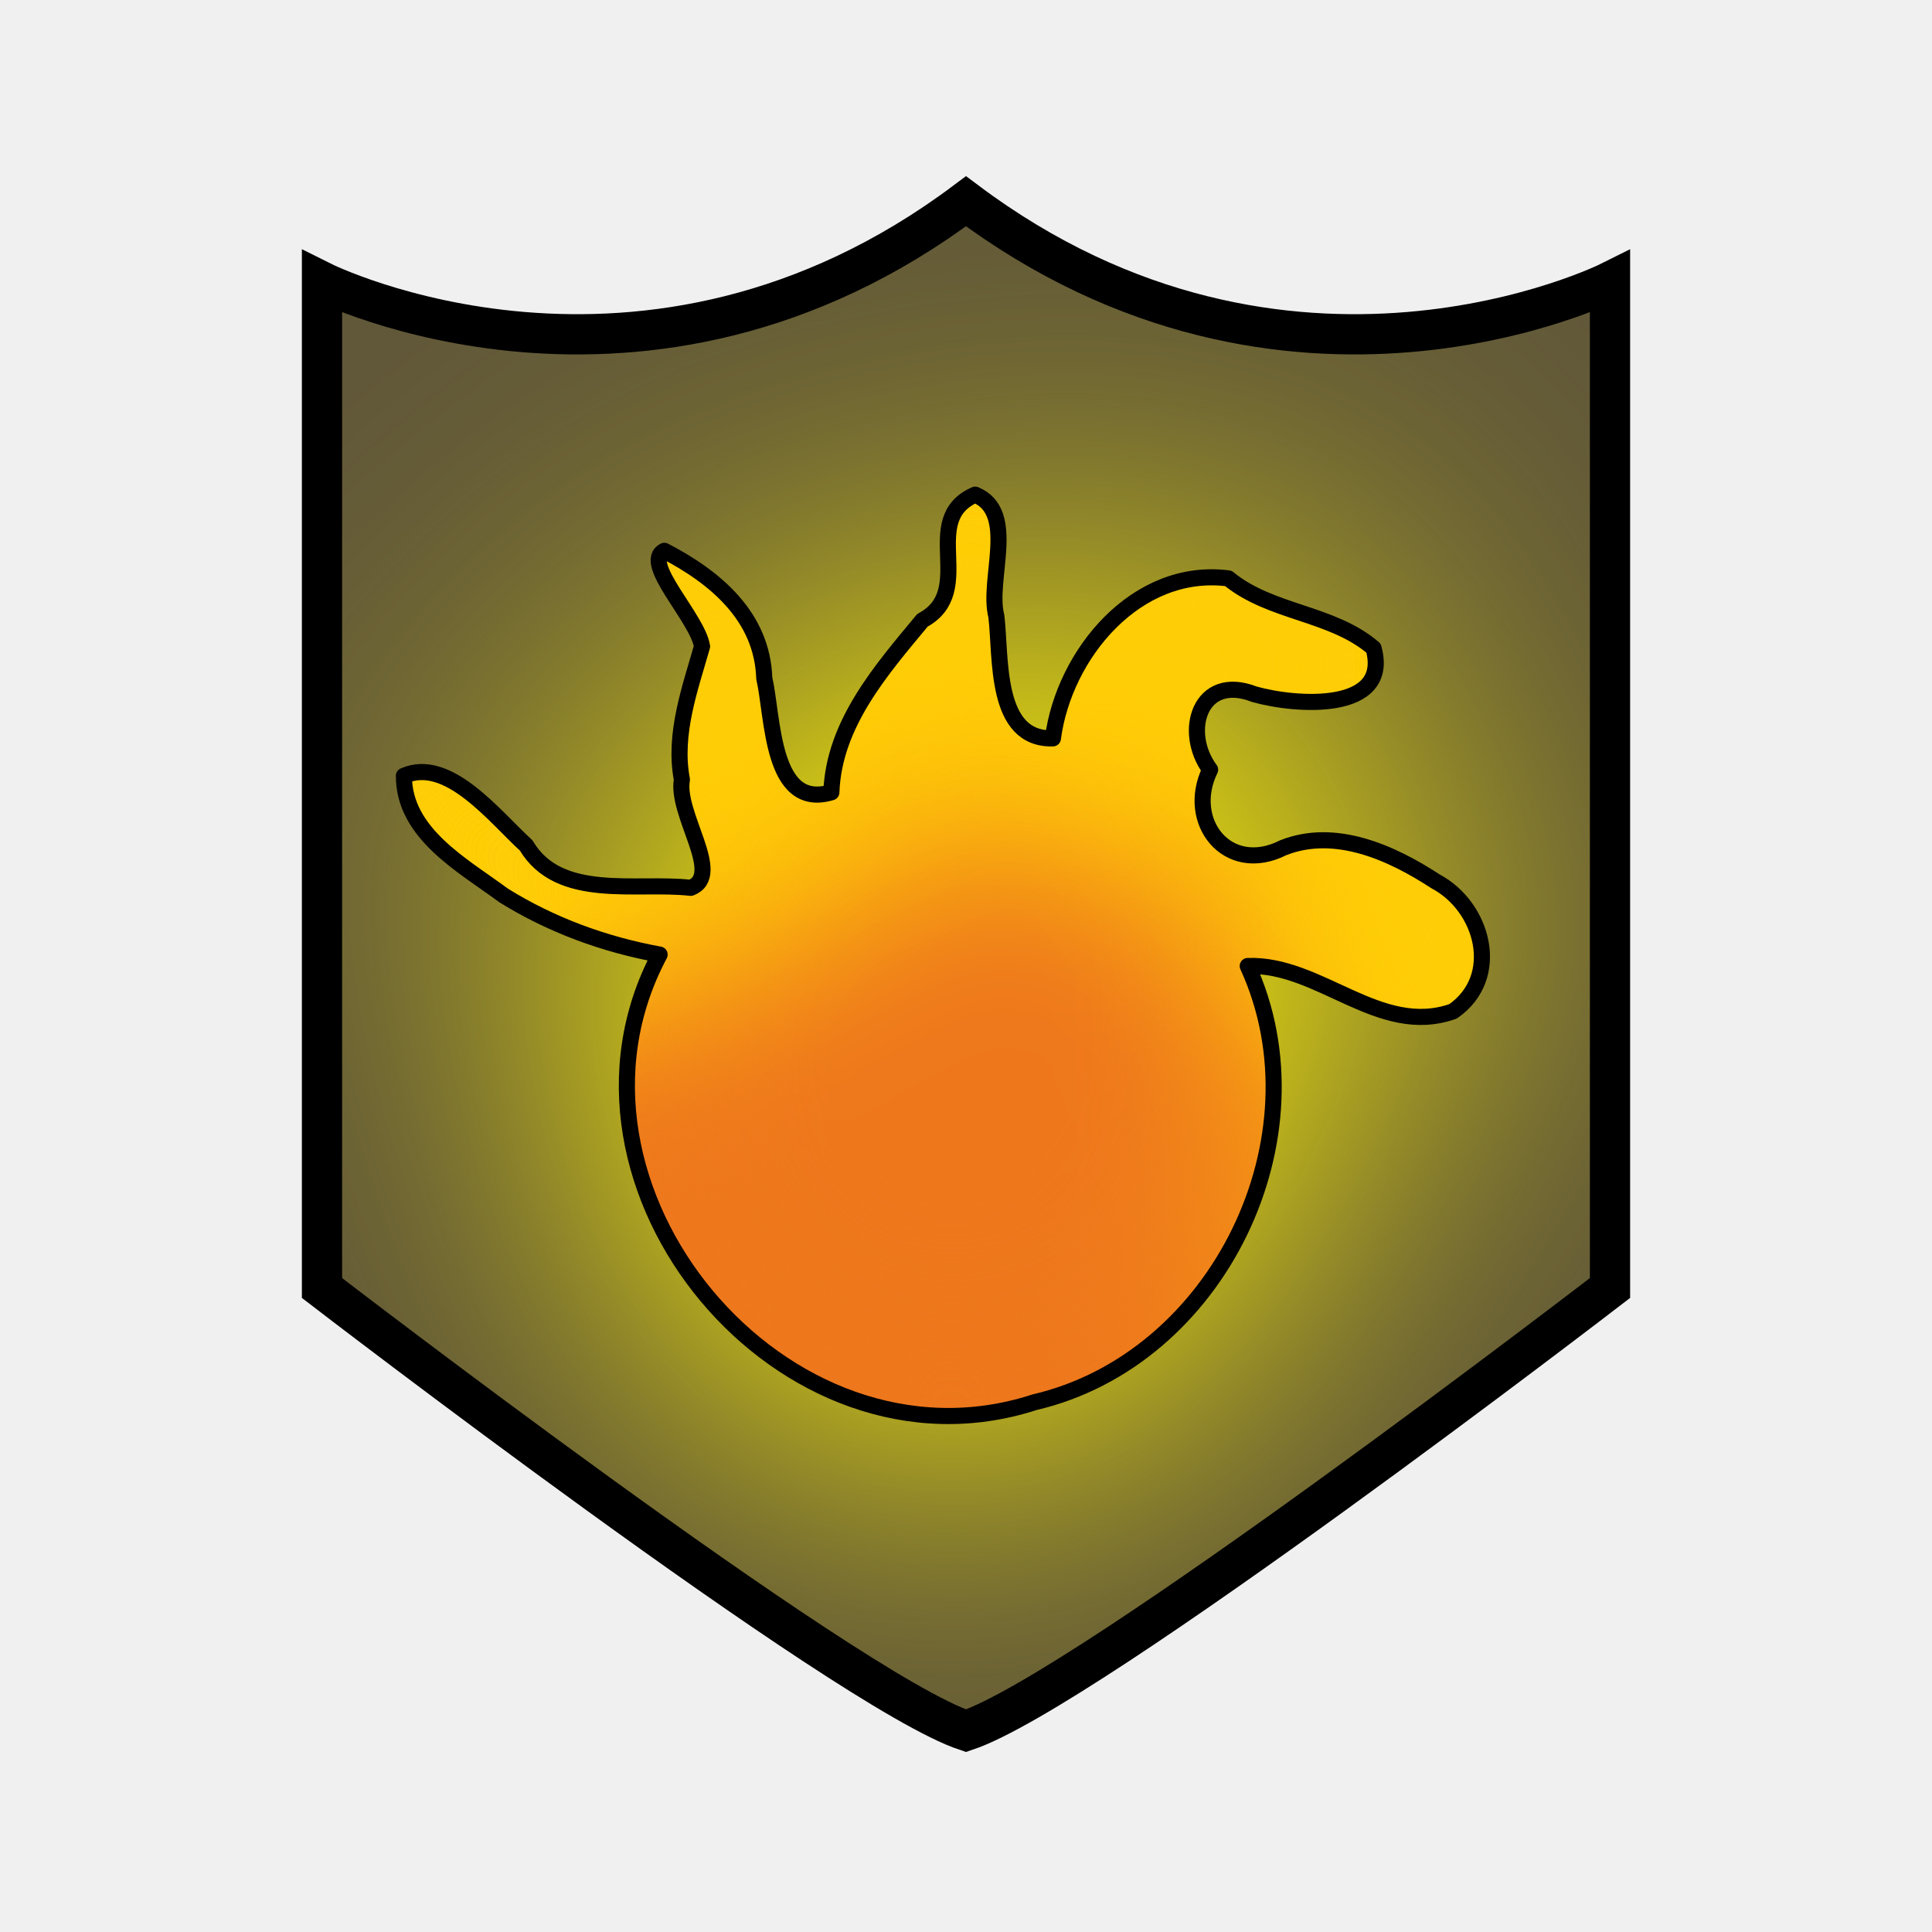
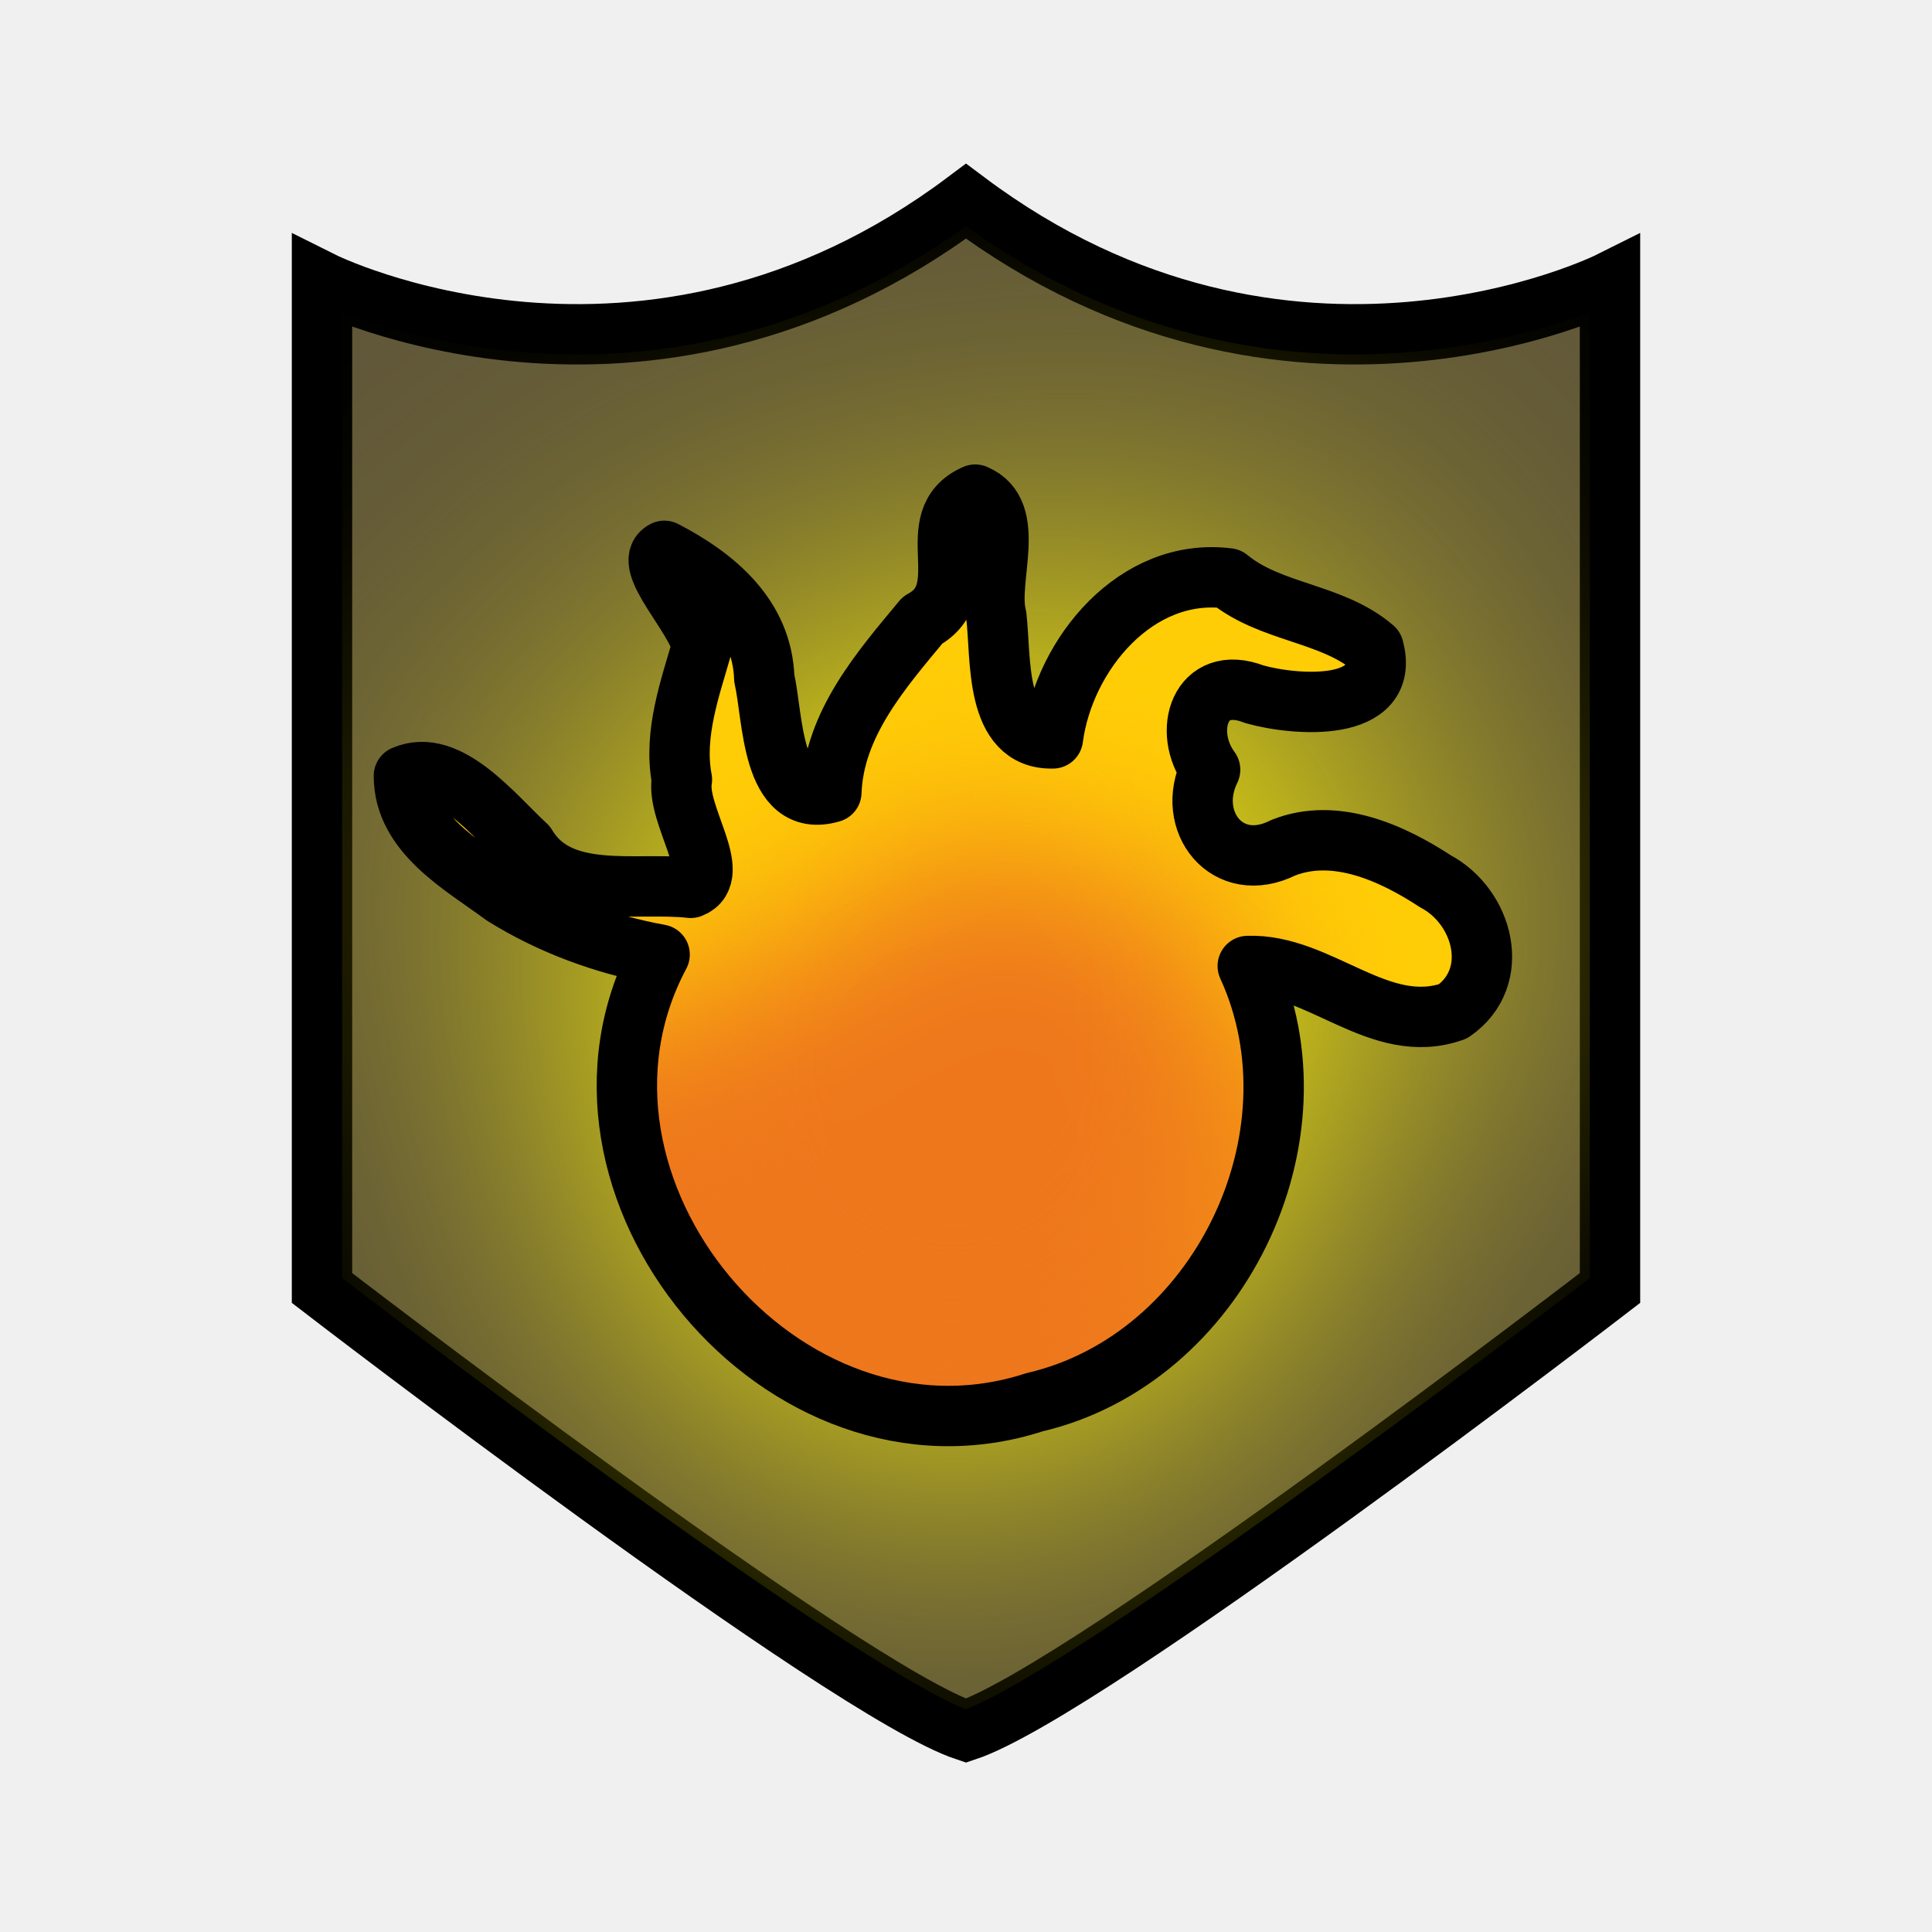
<svg xmlns="http://www.w3.org/2000/svg" width="48" height="48" viewBox="0 0 48 48" version="1.1" id="svg1" xml:space="preserve">
  <defs id="defs1">
    <linearGradient id="swatch1557">
      <stop style="stop-color:#0522ff;stop-opacity:1;" offset="0" id="stop1557" />
    </linearGradient>
    <linearGradient id="swatch212">
      <stop style="stop-color:#000000;stop-opacity:1;" offset="0" id="stop212" />
    </linearGradient>
    <linearGradient id="swatch9">
      <stop style="stop-color:#ed2f13;stop-opacity:1;" offset="0.092" id="stop13" />
      <stop style="stop-color:#f35e27;stop-opacity:1;" offset="0.356" id="stop12" />
      <stop style="stop-color:#fff14f;stop-opacity:1;" offset="0.577" id="stop11" />
    </linearGradient>
    <linearGradient id="swatch8">
      <stop style="stop-color:#fc0000;stop-opacity:1;" offset="0" id="stop8" />
    </linearGradient>
    <linearGradient id="swatch7">
      <stop style="stop-color:#fcae00;stop-opacity:1;" offset="0" id="stop7" />
    </linearGradient>
    <filter style="color-interpolation-filters:sRGB;" id="filter2621" x="-0.245" y="-0.283" width="1.592" height="1.683">
      <feOffset dy="3" dx="3" id="feOffset2621" />
      <feGaussianBlur stdDeviation="3" result="blur" id="feGaussianBlur2621" />
      <feFlood flood-color="rgb(0,0,0)" flood-opacity="1" result="flood" id="feFlood2621" />
      <feComposite in="flood" in2="SourceGraphic" operator="in" result="composite" id="feComposite2621" />
      <feBlend in="blur" in2="composite" mode="normal" id="feBlend2621" />
    </filter>
    <filter style="color-interpolation-filters:sRGB;" id="filter2643" x="-0.538" y="-0.629" width="2.075" height="2.258">
      <feGaussianBlur stdDeviation="3 3" result="fbSourceGraphic" id="feGaussianBlur2643" />
      <feColorMatrix result="fbSourceGraphicAlpha" in="fbSourceGraphic" values="0 0 0 -1 0 0 0 0 -1 0 0 0 0 -1 0 0 0 0 1 0" id="feColorMatrix2643" />
      <feGaussianBlur id="feGaussianBlur2644" stdDeviation="3 3" result="blur" in="fbSourceGraphic" />
    </filter>
    <mask maskUnits="userSpaceOnUse" id="mask2646">
      <path id="path2646" style="display:inline;fill:#ffffff;fill-opacity:1;fill-rule:nonzero;stroke:#000000;stroke-width:0.909;stroke-linecap:round;stroke-linejoin:miter;stroke-dasharray:none;stroke-dashoffset:0;stroke-opacity:1" d="M 9.402,8.521 V 31.249 c 0,0 11.818,9.091 14.545,10 2.727,-0.909 14.545,-10 14.545,-10 V 8.521 c 0,0 -7.273,3.636 -14.545,-1.818 C 16.675,12.158 9.402,8.521 9.402,8.521 Z" />
    </mask>
    <filter height="1.932" width="1.627" y="-0.319" x="-0.313" style="color-interpolation-filters:sRGB;" id="filter1">
      <feGaussianBlur stdDeviation="2 2" result="blur" id="feGaussianBlur1" />
      <feColorMatrix values="1 0 0 0 0 0 1 0 0 0 0 0 1 0 0 0 0 0 50 0 " result="colormatrix" id="feColorMatrix1" />
      <feComposite in="colormatrix" in2="SourceGraphic" operator="in" id="feComposite1" />
    </filter>
  </defs>
  <g id="layer1">
-     <path id="path2644" style="fill:#605739;fill-opacity:1;fill-rule:nonzero;stroke:#000000;stroke-width:1;stroke-linecap:round;stroke-linejoin:miter;stroke-dasharray:none;stroke-dashoffset:0;stroke-opacity:1" d="M 8,7 V 32 C 8,32 21,42 24,43 27,42 40,32 40,32 V 7 C 40,7 32,11 24,5 16,11 8,7 8,7 Z" />
+     <path id="path2644" style="display:inline;fill:#605739;fill-opacity:1;fill-rule:nonzero;stroke:#000000;stroke-width:1.5;stroke-linecap:round;stroke-linejoin:miter;stroke-dasharray:none;stroke-dashoffset:0;stroke-opacity:1" d="M 8,7 V 32 C 8,32 21,42 24,43 27,42 40,32 40,32 V 7 C 40,7 32,11 24,5 16,11 8,7 8,7 Z" />
    <g id="layer2" style="display:inline">
      <path style="baseline-shift:baseline;display:inline;overflow:visible;vector-effect:none;fill:#fff405;fill-opacity:1;stroke-linecap:round;stroke-linejoin:round;filter:url(#filter2643);enable-background:accumulate;stop-color:#000000" d="m 24.229,12.289 c -1.417,0.622 0.057,2.387 -1.311,3.122 -1.029,1.239 -2.202,2.579 -2.263,4.274 -1.502,0.446 -1.443,-1.871 -1.667,-2.835 -0.05,-1.542 -1.227,-2.514 -2.482,-3.165 -0.584,0.29 0.824,1.665 0.936,2.375 -0.286,1.011 -0.718,2.174 -0.5,3.308 -0.157,0.862 1.046,2.373 0.219,2.69 -1.356,-0.154 -3.269,0.328 -4.088,-1.053 -0.79,-0.723 -1.94,-2.211 -3.038,-1.73 -0.004,1.433 1.464,2.222 2.479,2.973 1.18,0.734 2.508,1.221 3.874,1.468 -3.066,5.759 3.078,13.149 9.315,11.122 C 30.273,33.772 32.948,28.247 31,24 c 1.792,-0.064 3.273,1.774 5.1,1.127 1.228,-0.853 0.748,-2.604 -0.436,-3.231 -1.087,-0.711 -2.492,-1.346 -3.783,-0.834 -1.386,0.699 -2.447,-0.655 -1.816,-1.939 -0.699,-0.944 -0.257,-2.402 1.098,-1.875 1.019,0.29 3.405,0.468 2.963,-1.144 -1.037,-0.89 -2.551,-0.865 -3.608,-1.734 -2.283,-0.294 -4.084,1.88 -4.359,3.975 -1.458,0.039 -1.282,-2.003 -1.405,-3.037 -0.236,-0.906 0.538,-2.58 -0.525,-3.018 z" id="path2621" transform="matrix(1.1,0,0,1.1,-2.342569,-2.373516)" mask="url(#mask2646)" />
    </g>
    <g id="g1" style="filter:url(#filter1)">
      <path style="baseline-shift:baseline;display:inline;overflow:visible;vector-effect:none;fill:#ffcd06;fill-opacity:1;stroke-linecap:round;stroke-linejoin:round;enable-background:accumulate;stop-color:#000000" d="m 24.229,12.289 c -1.417,0.622 0.057,2.387 -1.311,3.122 -1.029,1.239 -2.202,2.579 -2.263,4.274 -1.502,0.446 -1.443,-1.871 -1.667,-2.835 -0.05,-1.542 -1.227,-2.514 -2.482,-3.165 -0.584,0.29 0.824,1.665 0.936,2.375 -0.286,1.011 -0.718,2.174 -0.5,3.308 -0.157,0.862 1.046,2.373 0.219,2.69 -1.356,-0.154 -3.269,0.328 -4.088,-1.053 -0.79,-0.723 -1.94,-2.211 -3.038,-1.73 -0.004,1.433 1.464,2.222 2.479,2.973 1.18,0.734 2.508,1.221 3.874,1.468 -3.066,5.759 3.078,13.149 9.315,11.122 C 30.273,33.772 32.948,28.247 31,24 c 1.792,-0.064 3.273,1.774 5.1,1.127 1.228,-0.853 0.748,-2.604 -0.436,-3.231 -1.087,-0.711 -2.492,-1.346 -3.783,-0.834 -1.386,0.699 -2.447,-0.655 -1.816,-1.939 -0.699,-0.944 -0.257,-2.402 1.098,-1.875 1.019,0.29 3.405,0.468 2.963,-1.144 -1.037,-0.89 -2.551,-0.865 -3.608,-1.734 -2.283,-0.294 -4.084,1.88 -4.359,3.975 -1.458,0.039 -1.282,-2.003 -1.405,-3.037 -0.236,-0.906 0.538,-2.58 -0.525,-3.018 z" id="path221" />
      <path id="path5" style="baseline-shift:baseline;display:inline;overflow:visible;vector-effect:none;fill:#ee771c;fill-opacity:1;stroke-linecap:round;stroke-linejoin:round;filter:url(#filter1);enable-background:accumulate;stop-color:#000000" d="m 23.385,20.111 a 2.95,2.95 0 0 1 -1.637,2.314 c -0.074,0.029 -0.146,0.061 -0.219,0.094 a 2.95,2.95 0 0 1 -1.52,0.211 2.95,2.95 0 0 1 -0.215,1.098 c -0.032,0.037 -0.065,0.075 -0.096,0.113 a 2.95,2.95 0 0 1 -0.592,0.25 C 18.632,23.959 18.378,23.614 18.082,23.293 a 2.95,2.95 0 0 1 -1.637,2.314 c -0.074,0.029 -0.146,0.061 -0.219,0.094 a 2.95,2.95 0 0 1 -0.566,0.176 c -0.838,5.262 4.565,10.741 10.041,8.961 1.443,-0.337 2.698,-1.117 3.678,-2.162 0.064,-0.326 0.098,-0.665 0.098,-1.012 0,-0.001 2e-6,-0.003 0,-0.004 0.879,-0.905 1.414,-2.148 1.414,-3.533 -2.1e-4,-0.675 -0.136,-1.341 -0.398,-1.963 a 2.95,2.95 0 0 1 0.166,-1.99 c -0.627,-0.549 -1.176,-1.22 -1.348,-1.918 -0.013,-0.055 0.015,-0.089 0.004,-0.143 a 2.95,2.95 0 0 1 -0.045,0.055 c -0.465,0.149 -1.046,0.213 -1.623,0.145 -0.258,-0.34 -0.454,-0.703 -0.545,-1.072 -0.013,-0.055 0.015,-0.089 0.004,-0.143 a 2.95,2.95 0 0 1 -0.045,0.055 c -0.376,0.121 -0.829,0.184 -1.293,0.168 -0.057,-0.064 -0.115,-0.13 -0.174,-0.193 a 2.95,2.95 0 0 1 -0.025,0.182 c -0.35,-0.03 -0.702,-0.107 -1.027,-0.24 -0.56,-0.23 -0.835,-0.608 -1.156,-0.957 z" />
    </g>
-     <path style="baseline-shift:baseline;display:inline;overflow:visible;fill:none;fill-opacity:1;stroke-linecap:round;stroke-linejoin:round;enable-background:accumulate;stop-color:#000000;stroke:#000000;stroke-opacity:1;stroke-width:0.4;stroke-dasharray:none" d="m 24.229,12.289 c -1.417,0.622 0.057,2.387 -1.311,3.122 -1.029,1.239 -2.202,2.579 -2.263,4.274 -1.502,0.446 -1.443,-1.871 -1.667,-2.835 -0.05,-1.542 -1.227,-2.514 -2.482,-3.165 -0.584,0.29 0.824,1.665 0.936,2.375 -0.286,1.011 -0.718,2.174 -0.5,3.308 -0.157,0.862 1.046,2.373 0.219,2.69 -1.356,-0.154 -3.269,0.328 -4.088,-1.053 -0.79,-0.723 -1.94,-2.211 -3.038,-1.73 -0.004,1.433 1.464,2.222 2.479,2.973 1.18,0.734 2.508,1.221 3.874,1.468 -3.066,5.759 3.078,13.149 9.315,11.122 C 30.273,33.772 32.948,28.247 31,24 c 1.792,-0.064 3.273,1.774 5.1,1.127 1.228,-0.853 0.748,-2.604 -0.436,-3.231 -1.087,-0.711 -2.492,-1.346 -3.783,-0.834 -1.386,0.699 -2.447,-0.655 -1.816,-1.939 -0.699,-0.944 -0.257,-2.402 1.098,-1.875 1.019,0.29 3.405,0.468 2.963,-1.144 -1.037,-0.89 -2.551,-0.865 -3.608,-1.734 -2.283,-0.294 -4.084,1.88 -4.359,3.975 -1.458,0.039 -1.282,-2.003 -1.405,-3.037 -0.236,-0.906 0.538,-2.58 -0.525,-3.018 z" id="path1" />
+     <path style="baseline-shift:baseline;display:inline;overflow:visible;fill:none;fill-opacity:1;stroke-linecap:round;stroke-linejoin:round;enable-background:accumulate;stop-color:#000000;stroke:#000000;stroke-opacity:1;stroke-width:1.5;stroke-dasharray:none" d="m 24.229,12.289 c -1.417,0.622 0.057,2.387 -1.311,3.122 -1.029,1.239 -2.202,2.579 -2.263,4.274 -1.502,0.446 -1.443,-1.871 -1.667,-2.835 -0.05,-1.542 -1.227,-2.514 -2.482,-3.165 -0.584,0.29 0.824,1.665 0.936,2.375 -0.286,1.011 -0.718,2.174 -0.5,3.308 -0.157,0.862 1.046,2.373 0.219,2.69 -1.356,-0.154 -3.269,0.328 -4.088,-1.053 -0.79,-0.723 -1.94,-2.211 -3.038,-1.73 -0.004,1.433 1.464,2.222 2.479,2.973 1.18,0.734 2.508,1.221 3.874,1.468 -3.066,5.759 3.078,13.149 9.315,11.122 C 30.273,33.772 32.948,28.247 31,24 c 1.792,-0.064 3.273,1.774 5.1,1.127 1.228,-0.853 0.748,-2.604 -0.436,-3.231 -1.087,-0.711 -2.492,-1.346 -3.783,-0.834 -1.386,0.699 -2.447,-0.655 -1.816,-1.939 -0.699,-0.944 -0.257,-2.402 1.098,-1.875 1.019,0.29 3.405,0.468 2.963,-1.144 -1.037,-0.89 -2.551,-0.865 -3.608,-1.734 -2.283,-0.294 -4.084,1.88 -4.359,3.975 -1.458,0.039 -1.282,-2.003 -1.405,-3.037 -0.236,-0.906 0.538,-2.58 -0.525,-3.018 z" id="path1" />
  </g>
</svg>
